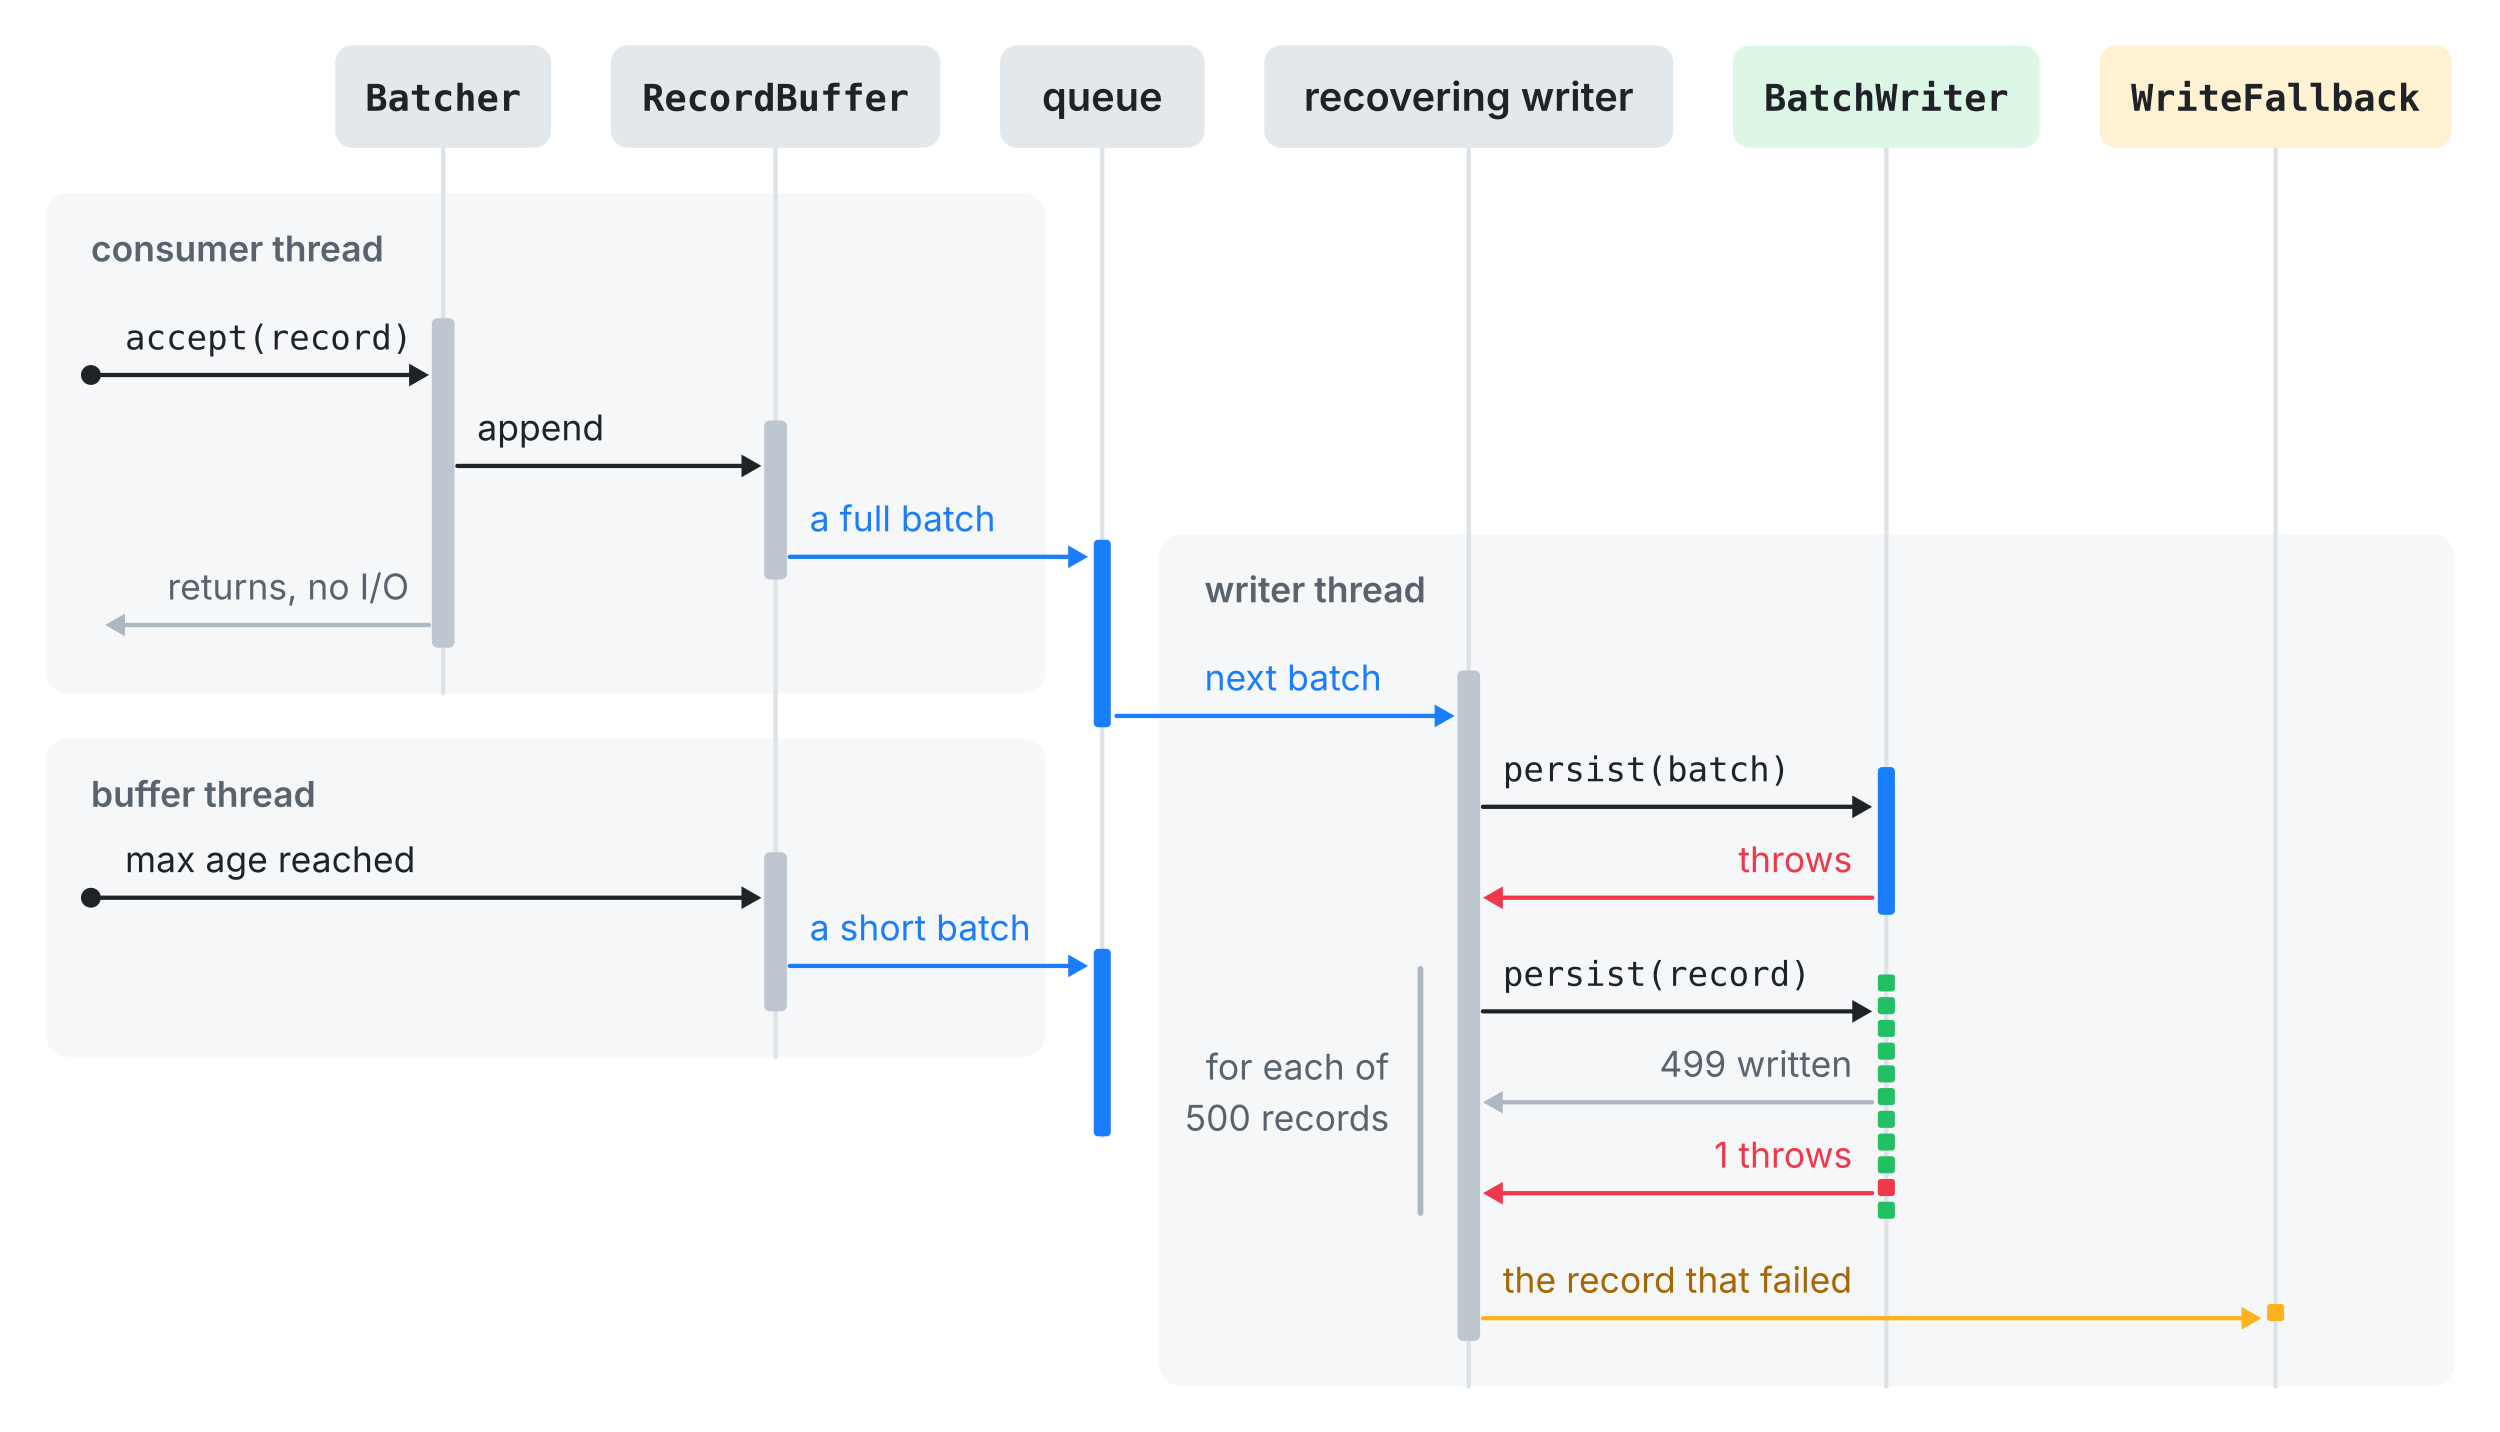
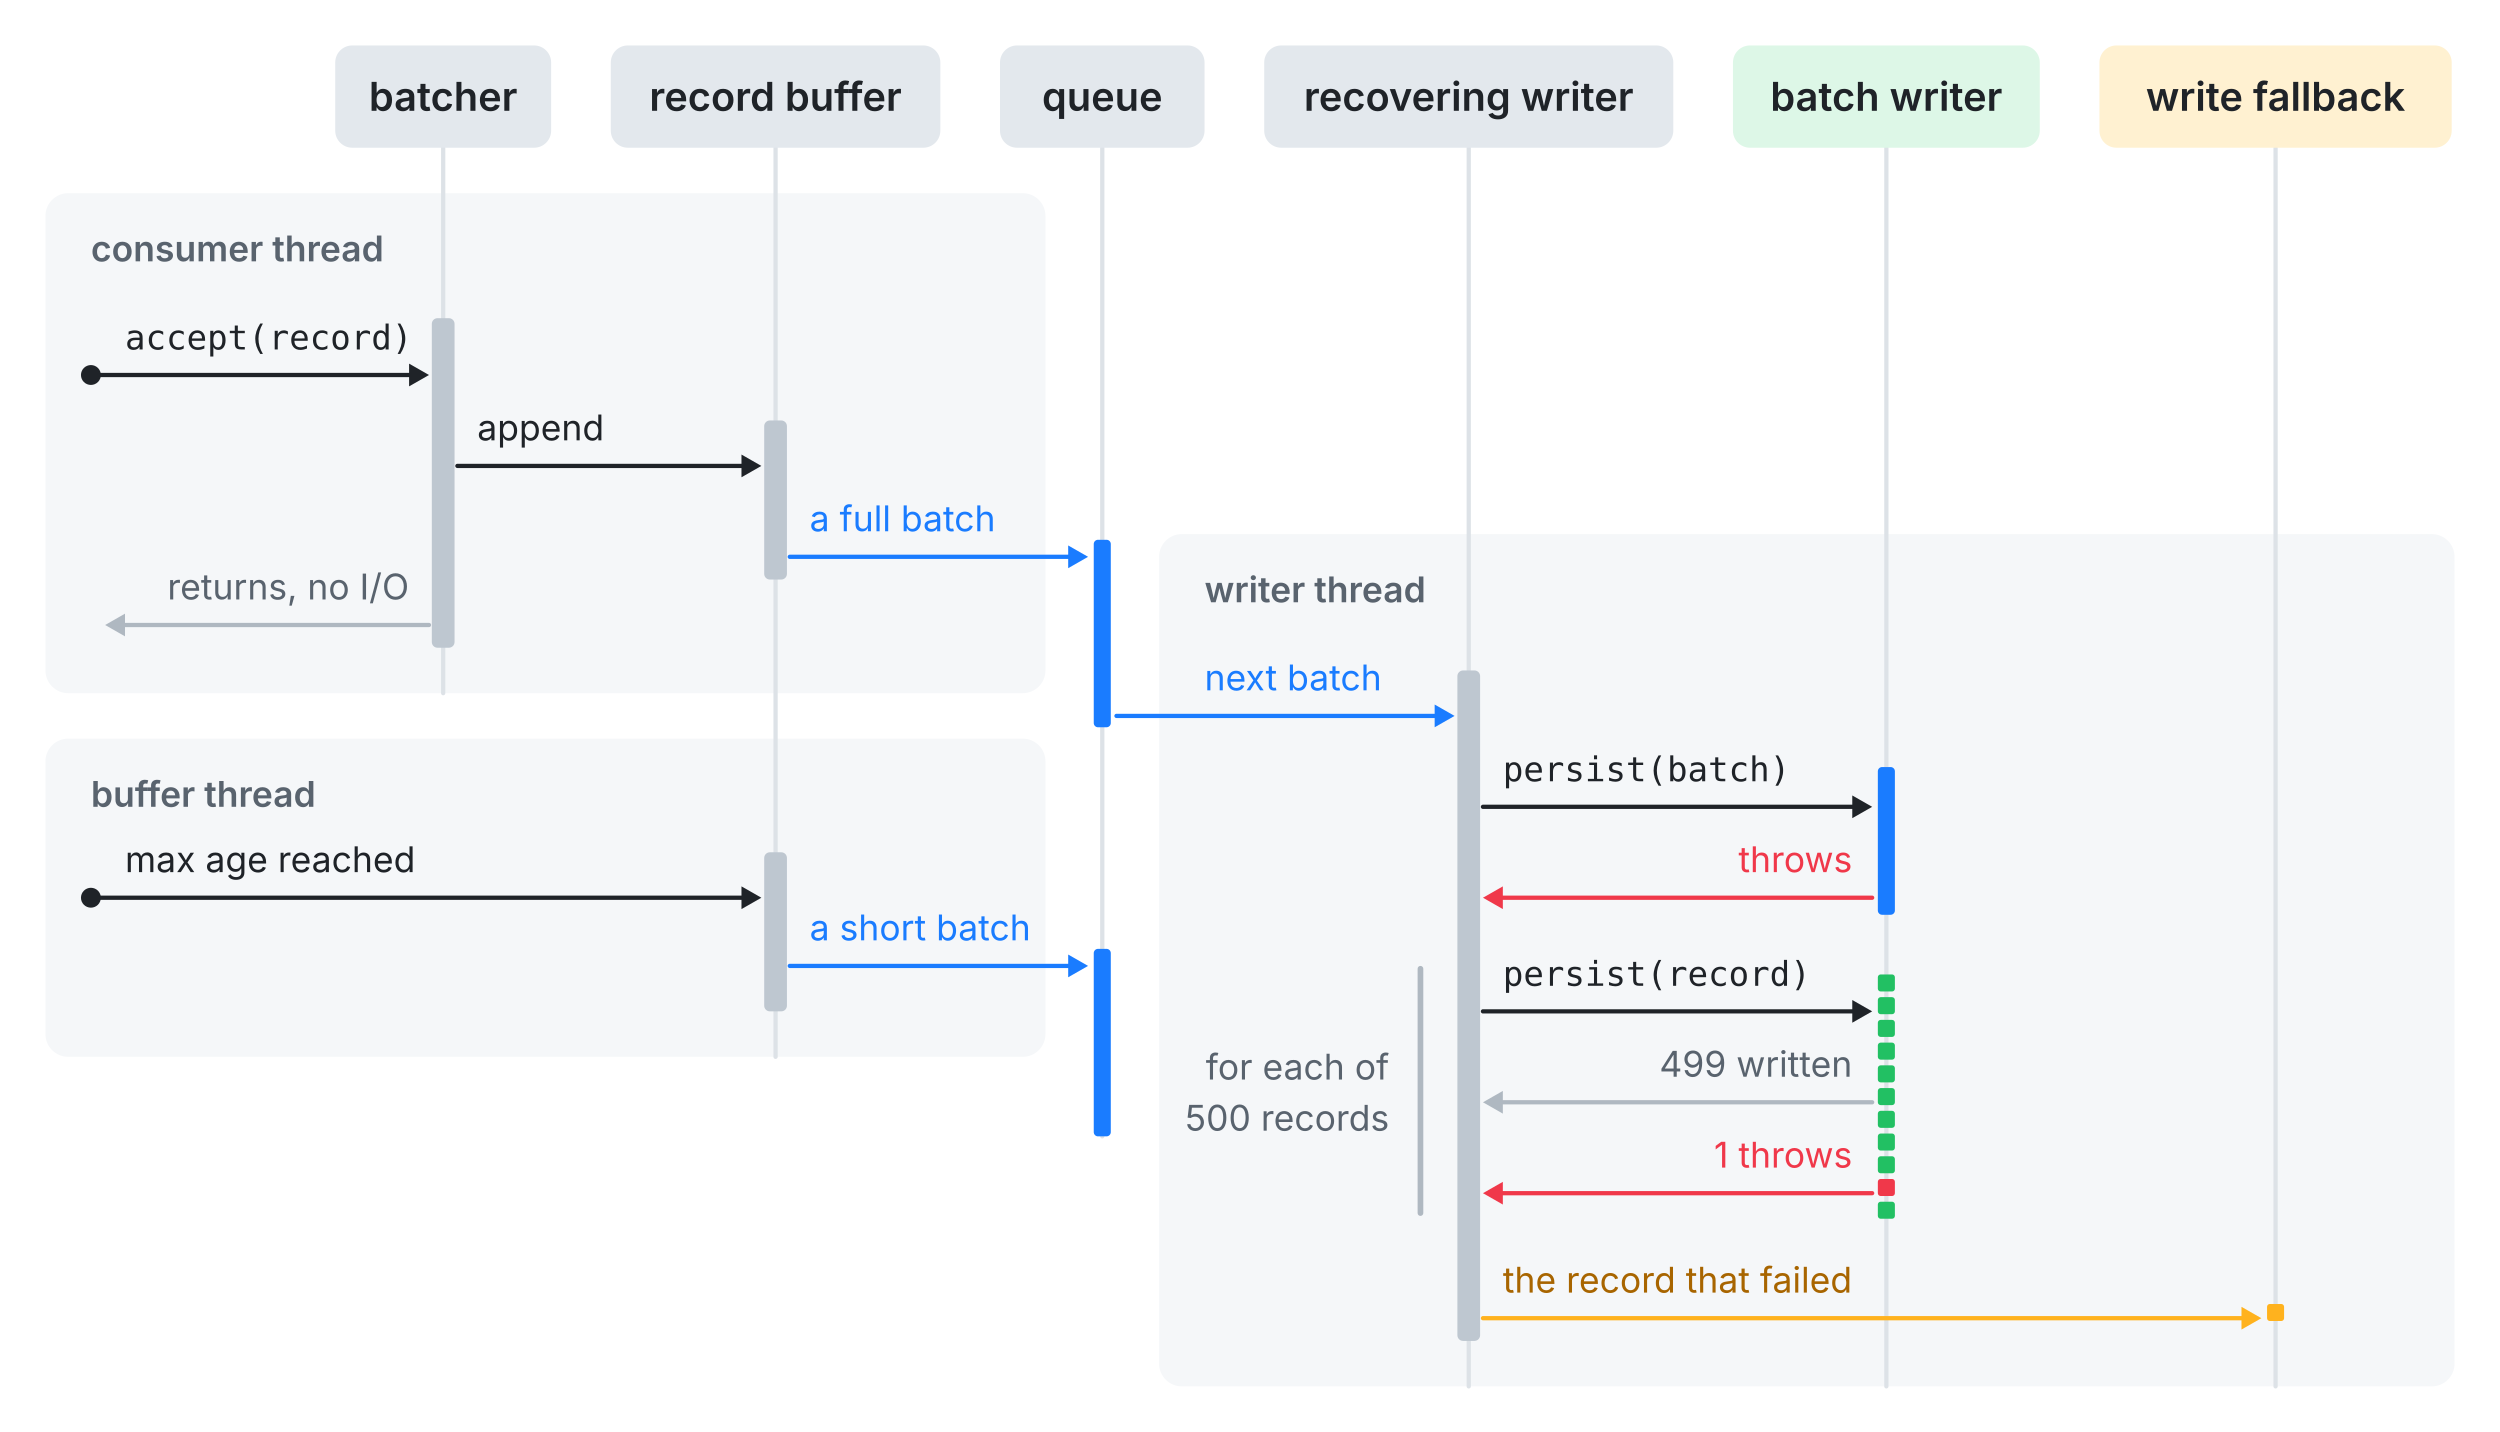
<svg xmlns="http://www.w3.org/2000/svg" viewBox="0 0 880 504" width="880" height="504" role="img">
  <rect x="16.0" y="68.0" width="352.0" height="176.0" rx="8" fill="#F5F7F9" />
  <text x="32.0" y="92.0" font-family="-apple-system, BlinkMacSystemFont, 'Segoe UI', Inter, Helvetica, Arial, sans-serif" font-size="12.5" font-weight="600" fill="#59636E" text-anchor="start">consumer thread</text>
  <rect x="16.0" y="260.0" width="352.0" height="112.0" rx="8" fill="#F5F7F9" />
  <text x="32.0" y="284.0" font-family="-apple-system, BlinkMacSystemFont, 'Segoe UI', Inter, Helvetica, Arial, sans-serif" font-size="12.5" font-weight="600" fill="#59636E" text-anchor="start">buffer thread</text>
  <rect x="408.0" y="188.0" width="456.0" height="300.0" rx="8" fill="#F5F7F9" />
  <text x="424.0" y="212.0" font-family="-apple-system, BlinkMacSystemFont, 'Segoe UI', Inter, Helvetica, Arial, sans-serif" font-size="12.5" font-weight="600" fill="#59636E" text-anchor="start">writer thread</text>
  <path d="M156,52 L156,244" stroke="#DDE2E7" stroke-width="1.5" fill="none" stroke-linecap="round" stroke-linejoin="round" />
  <path d="M273.0,52 L273.0,372" stroke="#DDE2E7" stroke-width="1.5" fill="none" stroke-linecap="round" stroke-linejoin="round" />
  <path d="M388.0,52 L388.0,400" stroke="#DDE2E7" stroke-width="1.5" fill="none" stroke-linecap="round" stroke-linejoin="round" />
  <path d="M517.0,52 L517.0,488" stroke="#DDE2E7" stroke-width="1.5" fill="none" stroke-linecap="round" stroke-linejoin="round" />
  <path d="M664.0,52 L664.0,488" stroke="#DDE2E7" stroke-width="1.5" fill="none" stroke-linecap="round" stroke-linejoin="round" />
  <path d="M801.0,52 L801.0,488" stroke="#DDE2E7" stroke-width="1.5" fill="none" stroke-linecap="round" stroke-linejoin="round" />
  <rect x="118.0" y="16.0" width="76.0" height="36.0" rx="6" fill="#E3E8ED" />
-   <text x="156.0" y="39.0" font-family="ui-monospace, SFMono-Regular, 'SF Mono', Menlo, Consolas, monospace" font-size="13" font-weight="600" fill="#1F2328" text-anchor="middle">Batcher</text>
+   <text x="156.0" y="39.0" font-family="-apple-system, BlinkMacSystemFont, 'Segoe UI', Inter, Helvetica, Arial, sans-serif" font-size="14" font-weight="600" fill="#1F2328" text-anchor="middle">batcher</text>
  <rect x="215.0" y="16.0" width="116.0" height="36.0" rx="6" fill="#E3E8ED" />
-   <text x="273.0" y="39.0" font-family="ui-monospace, SFMono-Regular, 'SF Mono', Menlo, Consolas, monospace" font-size="13" font-weight="600" fill="#1F2328" text-anchor="middle">RecordBuffer</text>
+   <text x="273.0" y="39.0" font-family="-apple-system, BlinkMacSystemFont, 'Segoe UI', Inter, Helvetica, Arial, sans-serif" font-size="14" font-weight="600" fill="#1F2328" text-anchor="middle">record buffer</text>
  <rect x="352.0" y="16.0" width="72.0" height="36.0" rx="6" fill="#E3E8ED" />
  <text x="388.0" y="39.0" font-family="-apple-system, BlinkMacSystemFont, 'Segoe UI', Inter, Helvetica, Arial, sans-serif" font-size="14" font-weight="600" fill="#1F2328" text-anchor="middle">queue</text>
  <rect x="445.0" y="16.0" width="144.0" height="36.0" rx="6" fill="#E3E8ED" />
  <text x="517.0" y="39.0" font-family="-apple-system, BlinkMacSystemFont, 'Segoe UI', Inter, Helvetica, Arial, sans-serif" font-size="14" font-weight="600" fill="#1F2328" text-anchor="middle">recovering writer</text>
  <rect x="610.0" y="16.0" width="108.0" height="36.0" rx="6" fill="#DDF7E7" />
-   <text x="664.0" y="39.0" font-family="ui-monospace, SFMono-Regular, 'SF Mono', Menlo, Consolas, monospace" font-size="13" font-weight="600" fill="#1F2328" text-anchor="middle">BatchWriter</text>
+   <text x="664.0" y="39.0" font-family="-apple-system, BlinkMacSystemFont, 'Segoe UI', Inter, Helvetica, Arial, sans-serif" font-size="14" font-weight="600" fill="#1F2328" text-anchor="middle">batch writer</text>
  <rect x="739.0" y="16.0" width="124.0" height="36.0" rx="6" fill="#FFF1D1" />
-   <text x="801.0" y="39.0" font-family="ui-monospace, SFMono-Regular, 'SF Mono', Menlo, Consolas, monospace" font-size="13" font-weight="600" fill="#1F2328" text-anchor="middle">WriteFallback</text>
+   <text x="801.0" y="39.0" font-family="-apple-system, BlinkMacSystemFont, 'Segoe UI', Inter, Helvetica, Arial, sans-serif" font-size="14" font-weight="600" fill="#1F2328" text-anchor="middle">write fallback</text>
  <rect x="152.0" y="112.0" width="8.0" height="116.0" rx="2" fill="#BEC7D0" />
  <rect x="269.0" y="148.0" width="8.0" height="56.0" rx="2" fill="#BEC7D0" />
  <rect x="269.0" y="300.0" width="8.0" height="56.0" rx="2" fill="#BEC7D0" />
  <rect x="513.0" y="236.0" width="8.0" height="236.0" rx="2" fill="#BEC7D0" />
  <rect x="385.0" y="190.0" width="6.0" height="66.0" rx="1.5" fill="#1A7CFF" />
  <rect x="385.0" y="334.0" width="6.0" height="66.0" rx="1.5" fill="#1A7CFF" />
  <rect x="661.0" y="270.0" width="6.0" height="52.0" rx="1.5" fill="#1A7CFF" />
  <rect x="661.0" y="343.0" width="6.0" height="6.0" rx="1" fill="#22C063" />
  <rect x="661.0" y="351.0" width="6.0" height="6.0" rx="1" fill="#22C063" />
  <rect x="661.0" y="359.0" width="6.0" height="6.0" rx="1" fill="#22C063" />
  <rect x="661.0" y="367.0" width="6.0" height="6.0" rx="1" fill="#22C063" />
  <rect x="661.0" y="375.0" width="6.0" height="6.0" rx="1" fill="#22C063" />
  <rect x="661.0" y="383.0" width="6.0" height="6.0" rx="1" fill="#22C063" />
  <rect x="661.0" y="391.0" width="6.0" height="6.0" rx="1" fill="#22C063" />
  <rect x="661.0" y="399.0" width="6.0" height="6.0" rx="1" fill="#22C063" />
  <rect x="661.0" y="407.0" width="6.0" height="6.0" rx="1" fill="#22C063" />
  <rect x="661.0" y="415.0" width="6.0" height="6.0" rx="1" fill="#F0384A" />
  <rect x="661.0" y="423.0" width="6.0" height="6.0" rx="1" fill="#22C063" />
  <rect x="798.0" y="459.0" width="6.0" height="6.0" rx="1" fill="#FFB21E" />
  <circle cx="32" cy="132" r="3.5" fill="#1F2328" />
  <circle cx="32" cy="316" r="3.5" fill="#1F2328" />
  <path d="M32,132 L145,132" stroke="#1F2328" stroke-width="1.5" fill="none" stroke-linecap="round" stroke-linejoin="round" />
  <path d="M144,128 L151,132 L144,136 Z" fill="#1F2328" />
  <text x="44.0" y="123.0" font-family="ui-monospace, SFMono-Regular, 'SF Mono', Menlo, Consolas, monospace" font-size="12" font-weight="400" fill="#1F2328" text-anchor="start">accept(record)</text>
  <path d="M161,164 L262.0,164" stroke="#1F2328" stroke-width="1.5" fill="none" stroke-linecap="round" stroke-linejoin="round" />
  <path d="M261.0,160 L268.0,164 L261.0,168 Z" fill="#1F2328" />
  <text x="168.0" y="155.0" font-family="-apple-system, BlinkMacSystemFont, 'Segoe UI', Inter, Helvetica, Arial, sans-serif" font-size="12.5" font-weight="400" fill="#1F2328" text-anchor="start">append</text>
  <path d="M278.0,196 L377.0,196" stroke="#1A7CFF" stroke-width="1.5" fill="none" stroke-linecap="round" stroke-linejoin="round" />
  <path d="M376.0,192 L383.0,196 L376.0,200 Z" fill="#1A7CFF" />
  <text x="285.0" y="187.0" font-family="-apple-system, BlinkMacSystemFont, 'Segoe UI', Inter, Helvetica, Arial, sans-serif" font-size="12.5" font-weight="400" fill="#1A7CFF" text-anchor="start">a full batch</text>
  <path d="M151,220 L43,220" stroke="#AFB8C1" stroke-width="1.5" fill="none" stroke-linecap="round" stroke-linejoin="round" />
  <path d="M44,216 L37,220 L44,224 Z" fill="#AFB8C1" />
  <text x="144.0" y="211.0" font-family="-apple-system, BlinkMacSystemFont, 'Segoe UI', Inter, Helvetica, Arial, sans-serif" font-size="12.5" font-weight="400" fill="#59636E" text-anchor="end">returns, no I/O</text>
  <path d="M32,316 L262.0,316" stroke="#1F2328" stroke-width="1.5" fill="none" stroke-linecap="round" stroke-linejoin="round" />
  <path d="M261.0,312 L268.0,316 L261.0,320 Z" fill="#1F2328" />
  <text x="44.0" y="307.0" font-family="-apple-system, BlinkMacSystemFont, 'Segoe UI', Inter, Helvetica, Arial, sans-serif" font-size="12.5" font-weight="400" fill="#1F2328" text-anchor="start">max age reached</text>
  <path d="M278.0,340 L377.0,340" stroke="#1A7CFF" stroke-width="1.5" fill="none" stroke-linecap="round" stroke-linejoin="round" />
  <path d="M376.0,336 L383.0,340 L376.0,344 Z" fill="#1A7CFF" />
  <text x="285.0" y="331.0" font-family="-apple-system, BlinkMacSystemFont, 'Segoe UI', Inter, Helvetica, Arial, sans-serif" font-size="12.5" font-weight="400" fill="#1A7CFF" text-anchor="start">a short batch</text>
  <path d="M393.0,252 L506.0,252" stroke="#1A7CFF" stroke-width="1.5" fill="none" stroke-linecap="round" stroke-linejoin="round" />
  <path d="M505.0,248 L512.0,252 L505.0,256 Z" fill="#1A7CFF" />
  <text x="424.0" y="243.0" font-family="-apple-system, BlinkMacSystemFont, 'Segoe UI', Inter, Helvetica, Arial, sans-serif" font-size="12.5" font-weight="400" fill="#1A7CFF" text-anchor="start">next batch</text>
  <path d="M522.0,284 L653.0,284" stroke="#1F2328" stroke-width="1.5" fill="none" stroke-linecap="round" stroke-linejoin="round" />
  <path d="M652.0,280 L659.0,284 L652.0,288 Z" fill="#1F2328" />
  <text x="529.0" y="275.0" font-family="ui-monospace, SFMono-Regular, 'SF Mono', Menlo, Consolas, monospace" font-size="12" font-weight="400" fill="#1F2328" text-anchor="start">persist(batch)</text>
  <path d="M659.0,316 L528.0,316" stroke="#F0384A" stroke-width="1.5" fill="none" stroke-linecap="round" stroke-linejoin="round" />
  <path d="M529.0,312 L522.0,316 L529.0,320 Z" fill="#F0384A" />
  <text x="652.0" y="307.0" font-family="-apple-system, BlinkMacSystemFont, 'Segoe UI', Inter, Helvetica, Arial, sans-serif" font-size="12.5" font-weight="400" fill="#F0384A" text-anchor="end">throws</text>
  <rect x="499.0" y="340.0" width="2.0" height="88.0" rx="1" fill="#AFB8C1" />
  <text x="489.0" y="380.0" font-family="-apple-system, BlinkMacSystemFont, 'Segoe UI', Inter, Helvetica, Arial, sans-serif" font-size="12.5" font-weight="400" fill="#59636E" text-anchor="end">for each of</text>
  <text x="489.0" y="398.0" font-family="-apple-system, BlinkMacSystemFont, 'Segoe UI', Inter, Helvetica, Arial, sans-serif" font-size="12.5" font-weight="400" fill="#59636E" text-anchor="end">500 records</text>
  <path d="M522.0,356 L653.0,356" stroke="#1F2328" stroke-width="1.5" fill="none" stroke-linecap="round" stroke-linejoin="round" />
  <path d="M652.0,352 L659.0,356 L652.0,360 Z" fill="#1F2328" />
  <text x="529.0" y="347.0" font-family="ui-monospace, SFMono-Regular, 'SF Mono', Menlo, Consolas, monospace" font-size="12" font-weight="400" fill="#1F2328" text-anchor="start">persist(record)</text>
  <path d="M659.0,388 L528.0,388" stroke="#AFB8C1" stroke-width="1.5" fill="none" stroke-linecap="round" stroke-linejoin="round" />
  <path d="M529.0,384 L522.0,388 L529.0,392 Z" fill="#AFB8C1" />
  <text x="652.0" y="379.0" font-family="-apple-system, BlinkMacSystemFont, 'Segoe UI', Inter, Helvetica, Arial, sans-serif" font-size="12.5" font-weight="400" fill="#59636E" text-anchor="end">499 written</text>
  <path d="M659.0,420 L528.0,420" stroke="#F0384A" stroke-width="1.5" fill="none" stroke-linecap="round" stroke-linejoin="round" />
  <path d="M529.0,416 L522.0,420 L529.0,424 Z" fill="#F0384A" />
  <text x="652.0" y="411.0" font-family="-apple-system, BlinkMacSystemFont, 'Segoe UI', Inter, Helvetica, Arial, sans-serif" font-size="12.5" font-weight="400" fill="#F0384A" text-anchor="end">1 throws</text>
  <path d="M522.0,464 L790.0,464" stroke="#FFB21E" stroke-width="1.5" fill="none" stroke-linecap="round" stroke-linejoin="round" />
  <path d="M789.0,460 L796.0,464 L789.0,468 Z" fill="#FFB21E" />
  <text x="529.0" y="455.0" font-family="-apple-system, BlinkMacSystemFont, 'Segoe UI', Inter, Helvetica, Arial, sans-serif" font-size="12.5" font-weight="400" fill="#A86500" text-anchor="start">the record that failed</text>
</svg>
